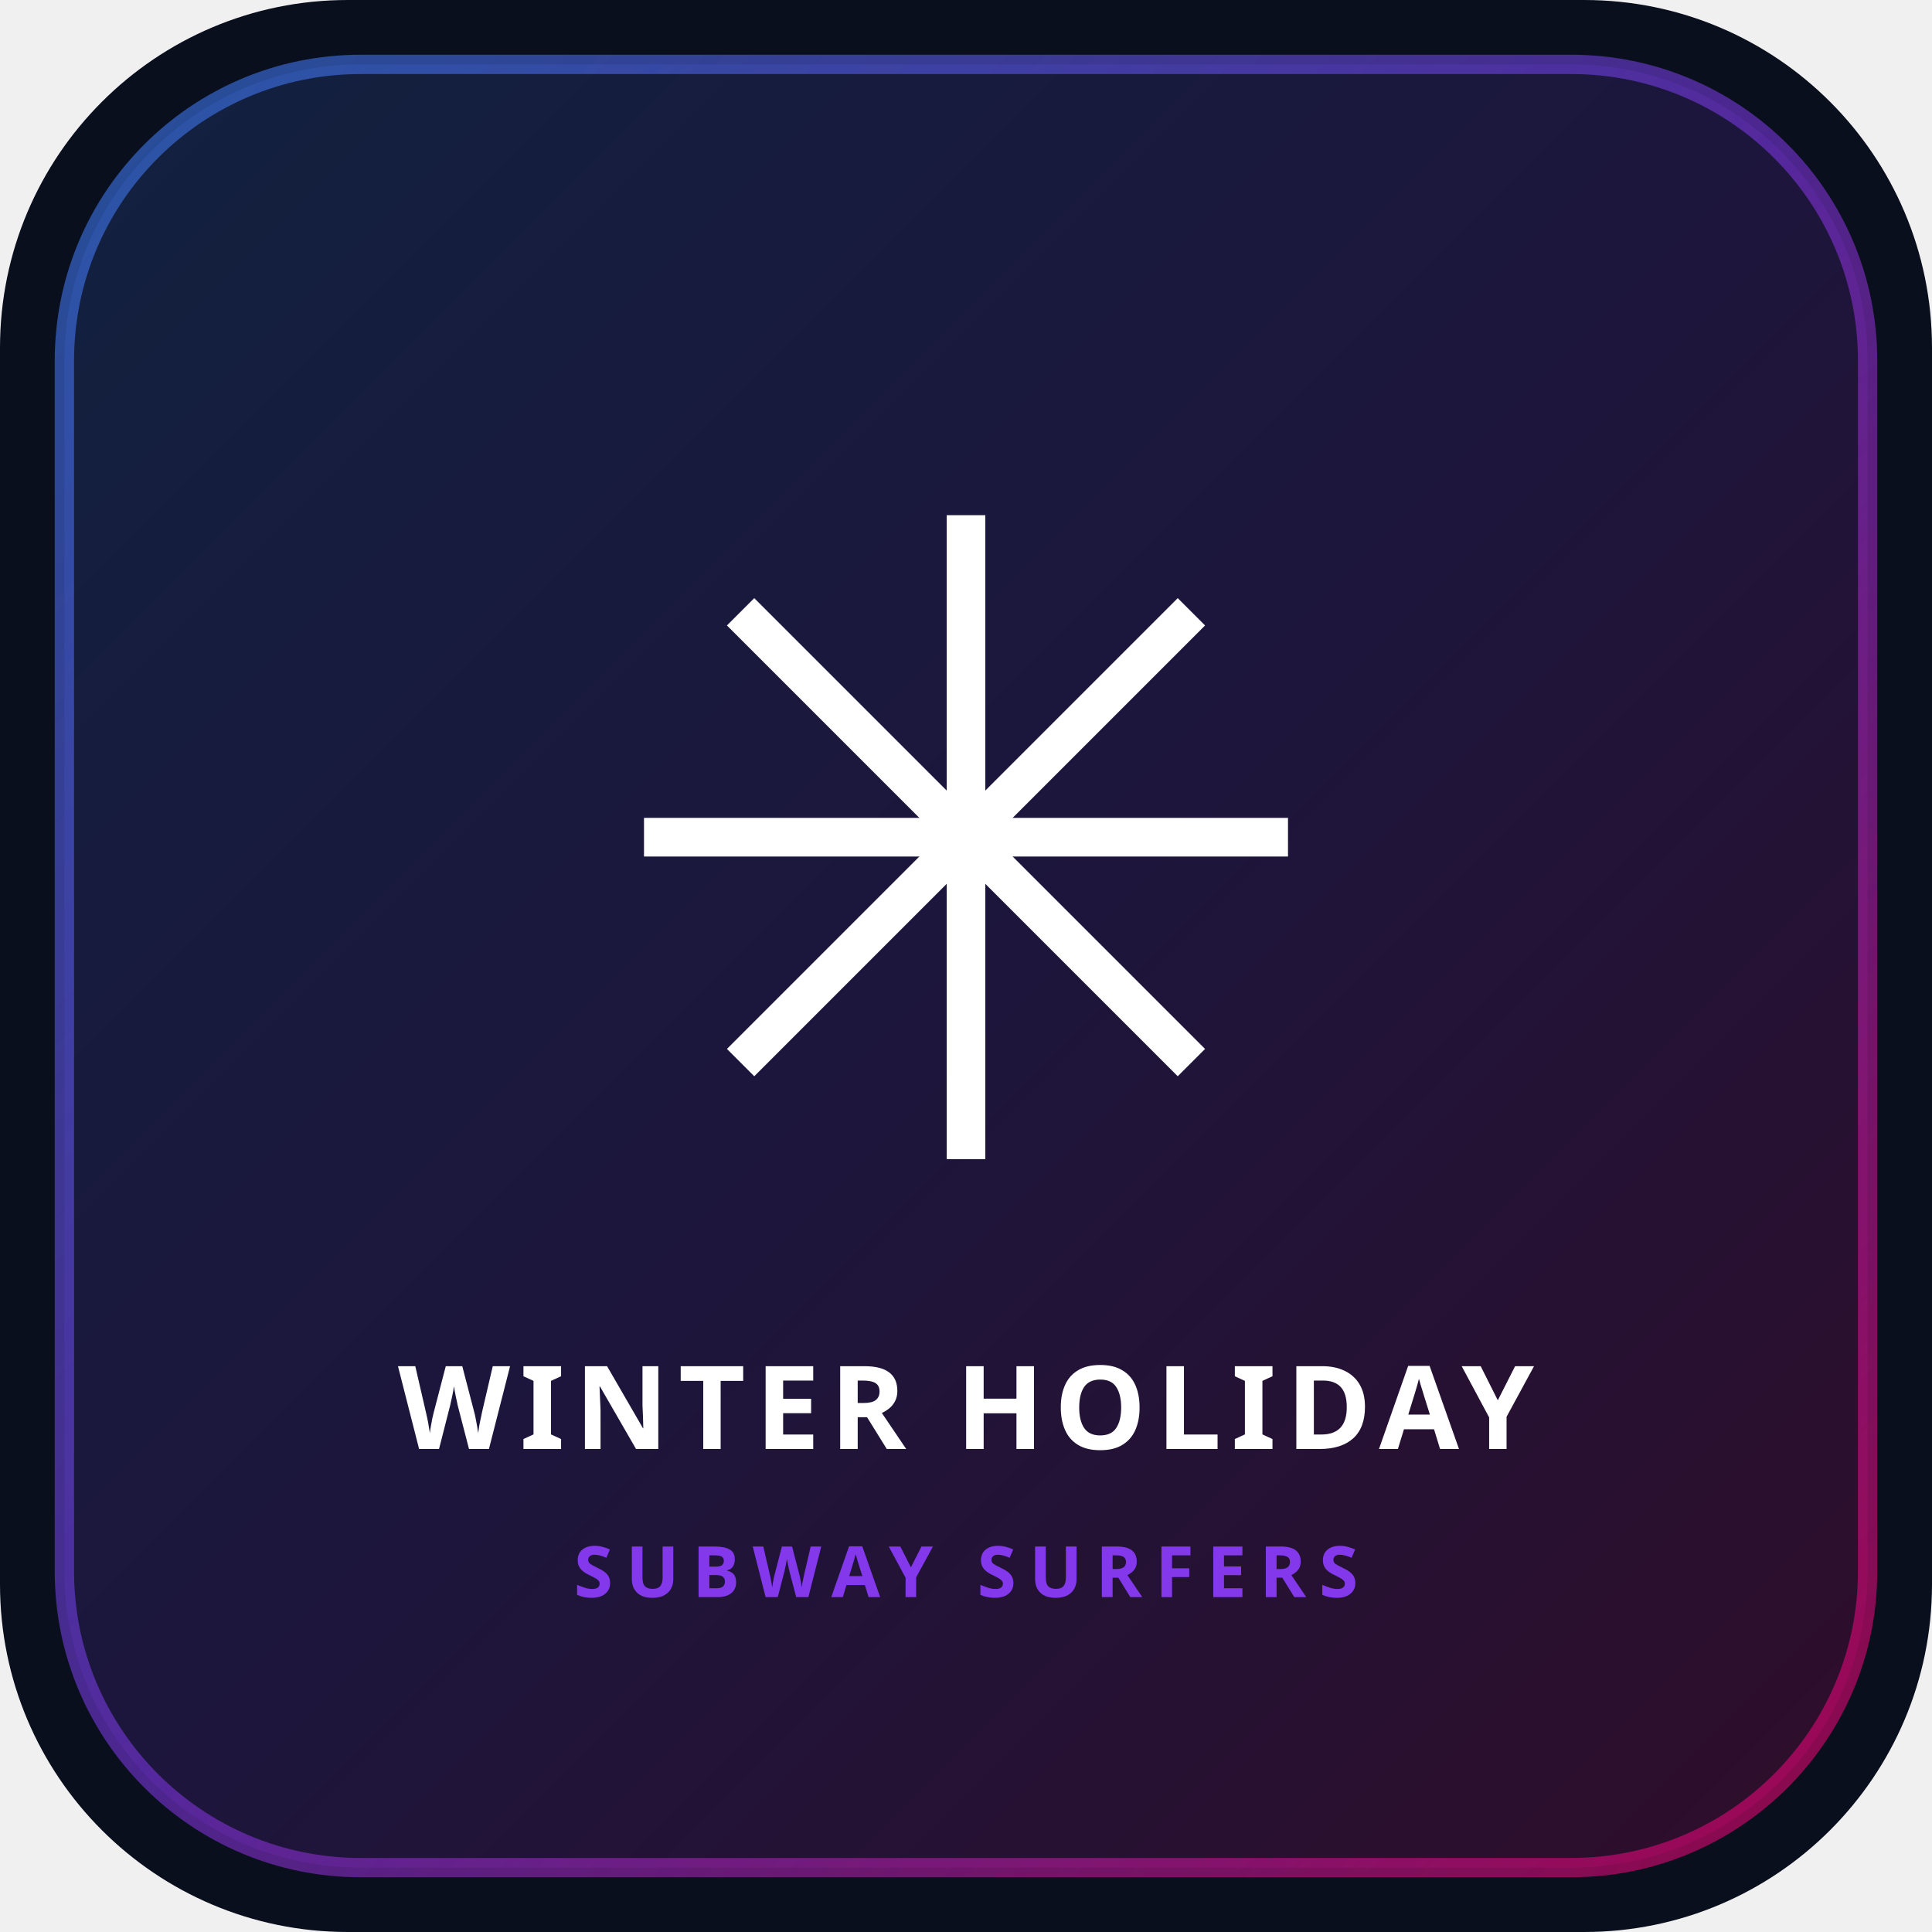
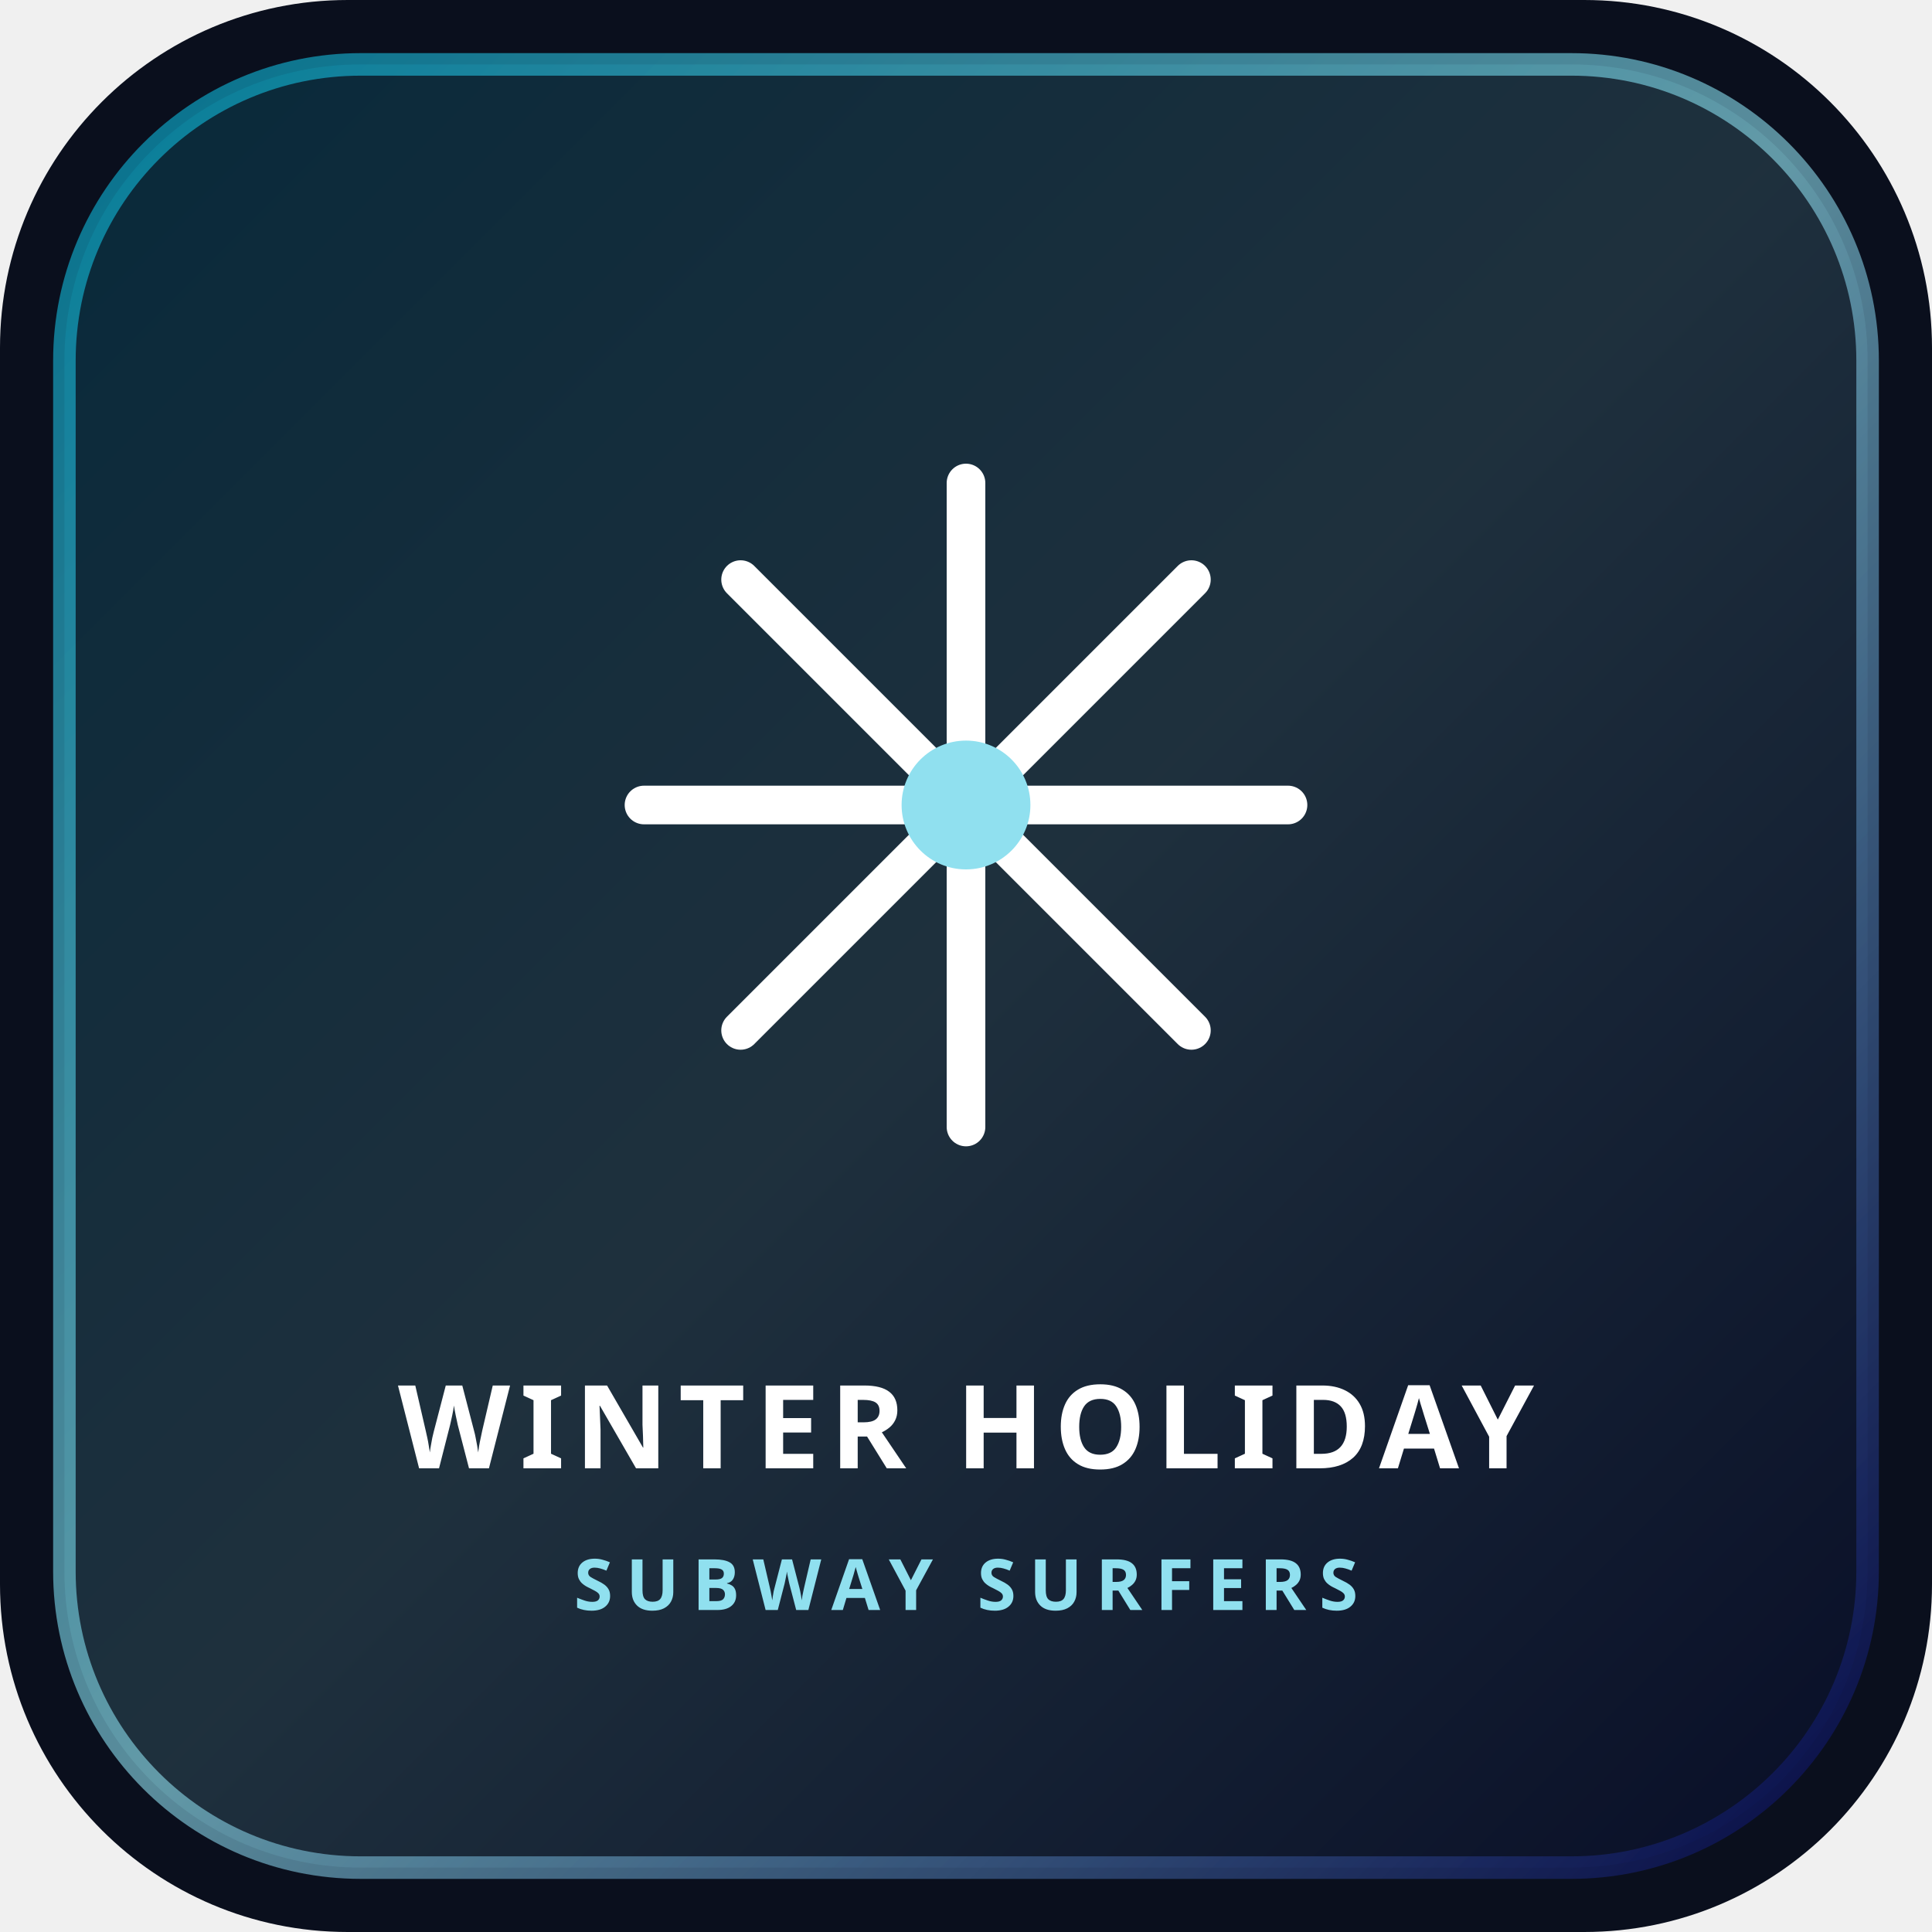
<svg xmlns="http://www.w3.org/2000/svg" viewBox="0 0 300 300" width="300" height="300">
  <defs>
    <linearGradient id="grad_subway_surfers_winter_holiday" x1="0%" y1="0%" x2="100%" y2="100%">
-       <stop offset="0%" stop-color="#3A86FF" />
-       <stop offset="50%" stop-color="#8338EC" />
-       <stop offset="100%" stop-color="#FF006E" />
+       <stop offset="0%" stop-color="#00B4D8" />
+       <stop offset="50%" stop-color="#90E0EF" />
+       <stop offset="100%" stop-color="#03045E" />
    </linearGradient>
  </defs>
  <rect width="300" height="300" rx="54" fill="#0A0F1D" />
-   <rect x="10" y="10" width="280" height="280" rx="46" fill="url(#grad_subway_surfers_winter_holiday)" opacity="0.15" />
-   <rect x="10" y="10" width="280" height="280" rx="46" fill="none" stroke="url(#grad_subway_surfers_winter_holiday)" stroke-width="3" opacity="0.55" />
+   <rect x="10" y="10" width="280" height="280" rx="46" fill="url(#grad_subway_surfers_winter_holiday)" opacity="0.16" />
+   <rect x="10" y="10" width="280" height="280" rx="46" fill="none" stroke="url(#grad_subway_surfers_winter_holiday)" stroke-width="3.5" opacity="0.6" />
  <g>
-     <line x1="150" y1="80" x2="150" y2="180" stroke="#fff" stroke-width="6" />
-     <line x1="100" y1="130" x2="200" y2="130" stroke="#fff" stroke-width="6" />
-     <line x1="115" y1="95" x2="185" y2="165" stroke="#fff" stroke-width="6" />
-     <line x1="115" y1="165" x2="185" y2="95" stroke="#fff" stroke-width="6" />
+     <line x1="150" y1="75" x2="150" y2="175" stroke="#fff" stroke-width="6" stroke-linecap="round" />
+     <line x1="100" y1="125" x2="200" y2="125" stroke="#fff" stroke-width="6" stroke-linecap="round" />
+     <line x1="115" y1="90" x2="185" y2="160" stroke="#fff" stroke-width="6" stroke-linecap="round" />
+     <line x1="115" y1="160" x2="185" y2="90" stroke="#fff" stroke-width="6" stroke-linecap="round" />
+     <circle cx="150" cy="125" r="10" fill="#90E0EF" />
  </g>
-   <text x="150" y="225" text-anchor="middle" fill="#FFFFFF" font-family="'Segoe UI', system-ui, sans-serif" font-size="18" font-weight="800" letter-spacing="1.5">WINTER HOLIDAY</text>
-   <text x="150" y="248" text-anchor="middle" fill="#8338EC" font-family="'Segoe UI', system-ui, sans-serif" font-size="11" font-weight="700" letter-spacing="2">SUBWAY SURFERS</text>
+   <text x="150" y="228" text-anchor="middle" fill="#FFFFFF" font-family="'Segoe UI', system-ui, -apple-system, sans-serif" font-size="18" font-weight="800" letter-spacing="1.5">WINTER HOLIDAY</text>
+   <text x="150" y="250" text-anchor="middle" fill="#90E0EF" font-family="'Segoe UI', system-ui, -apple-system, sans-serif" font-size="11" font-weight="700" letter-spacing="2">SUBWAY SURFERS</text>
</svg>
